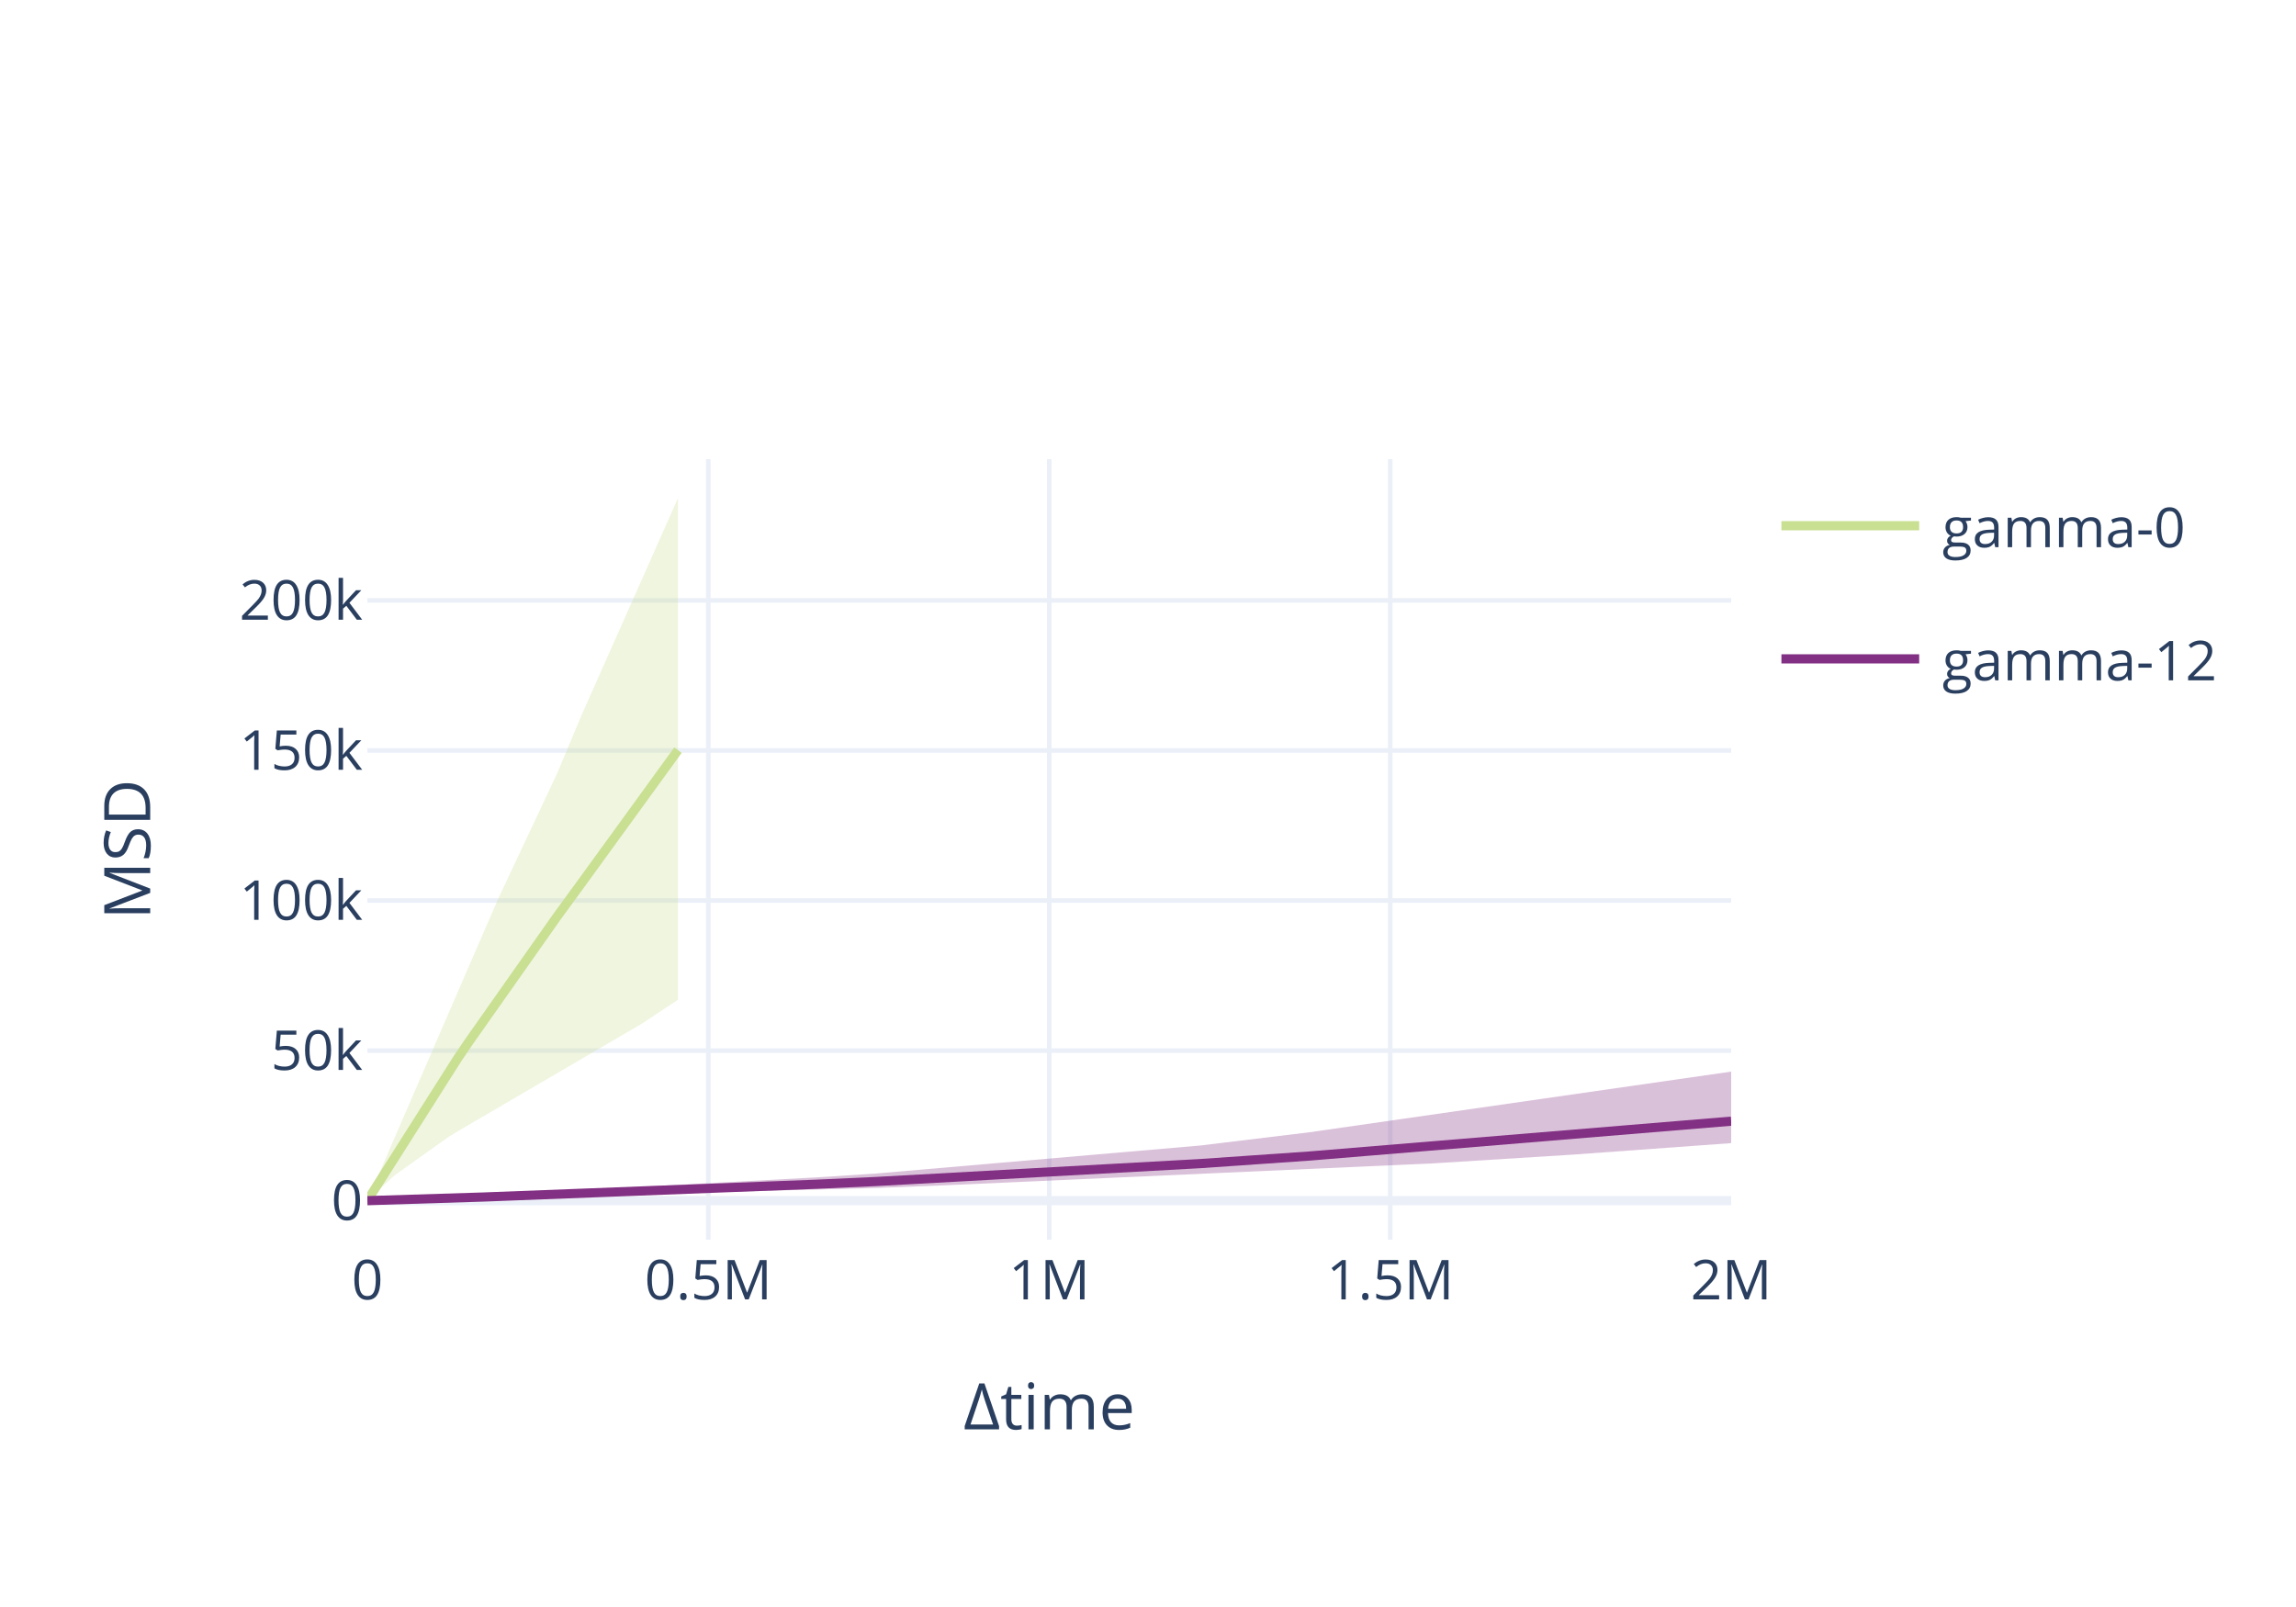
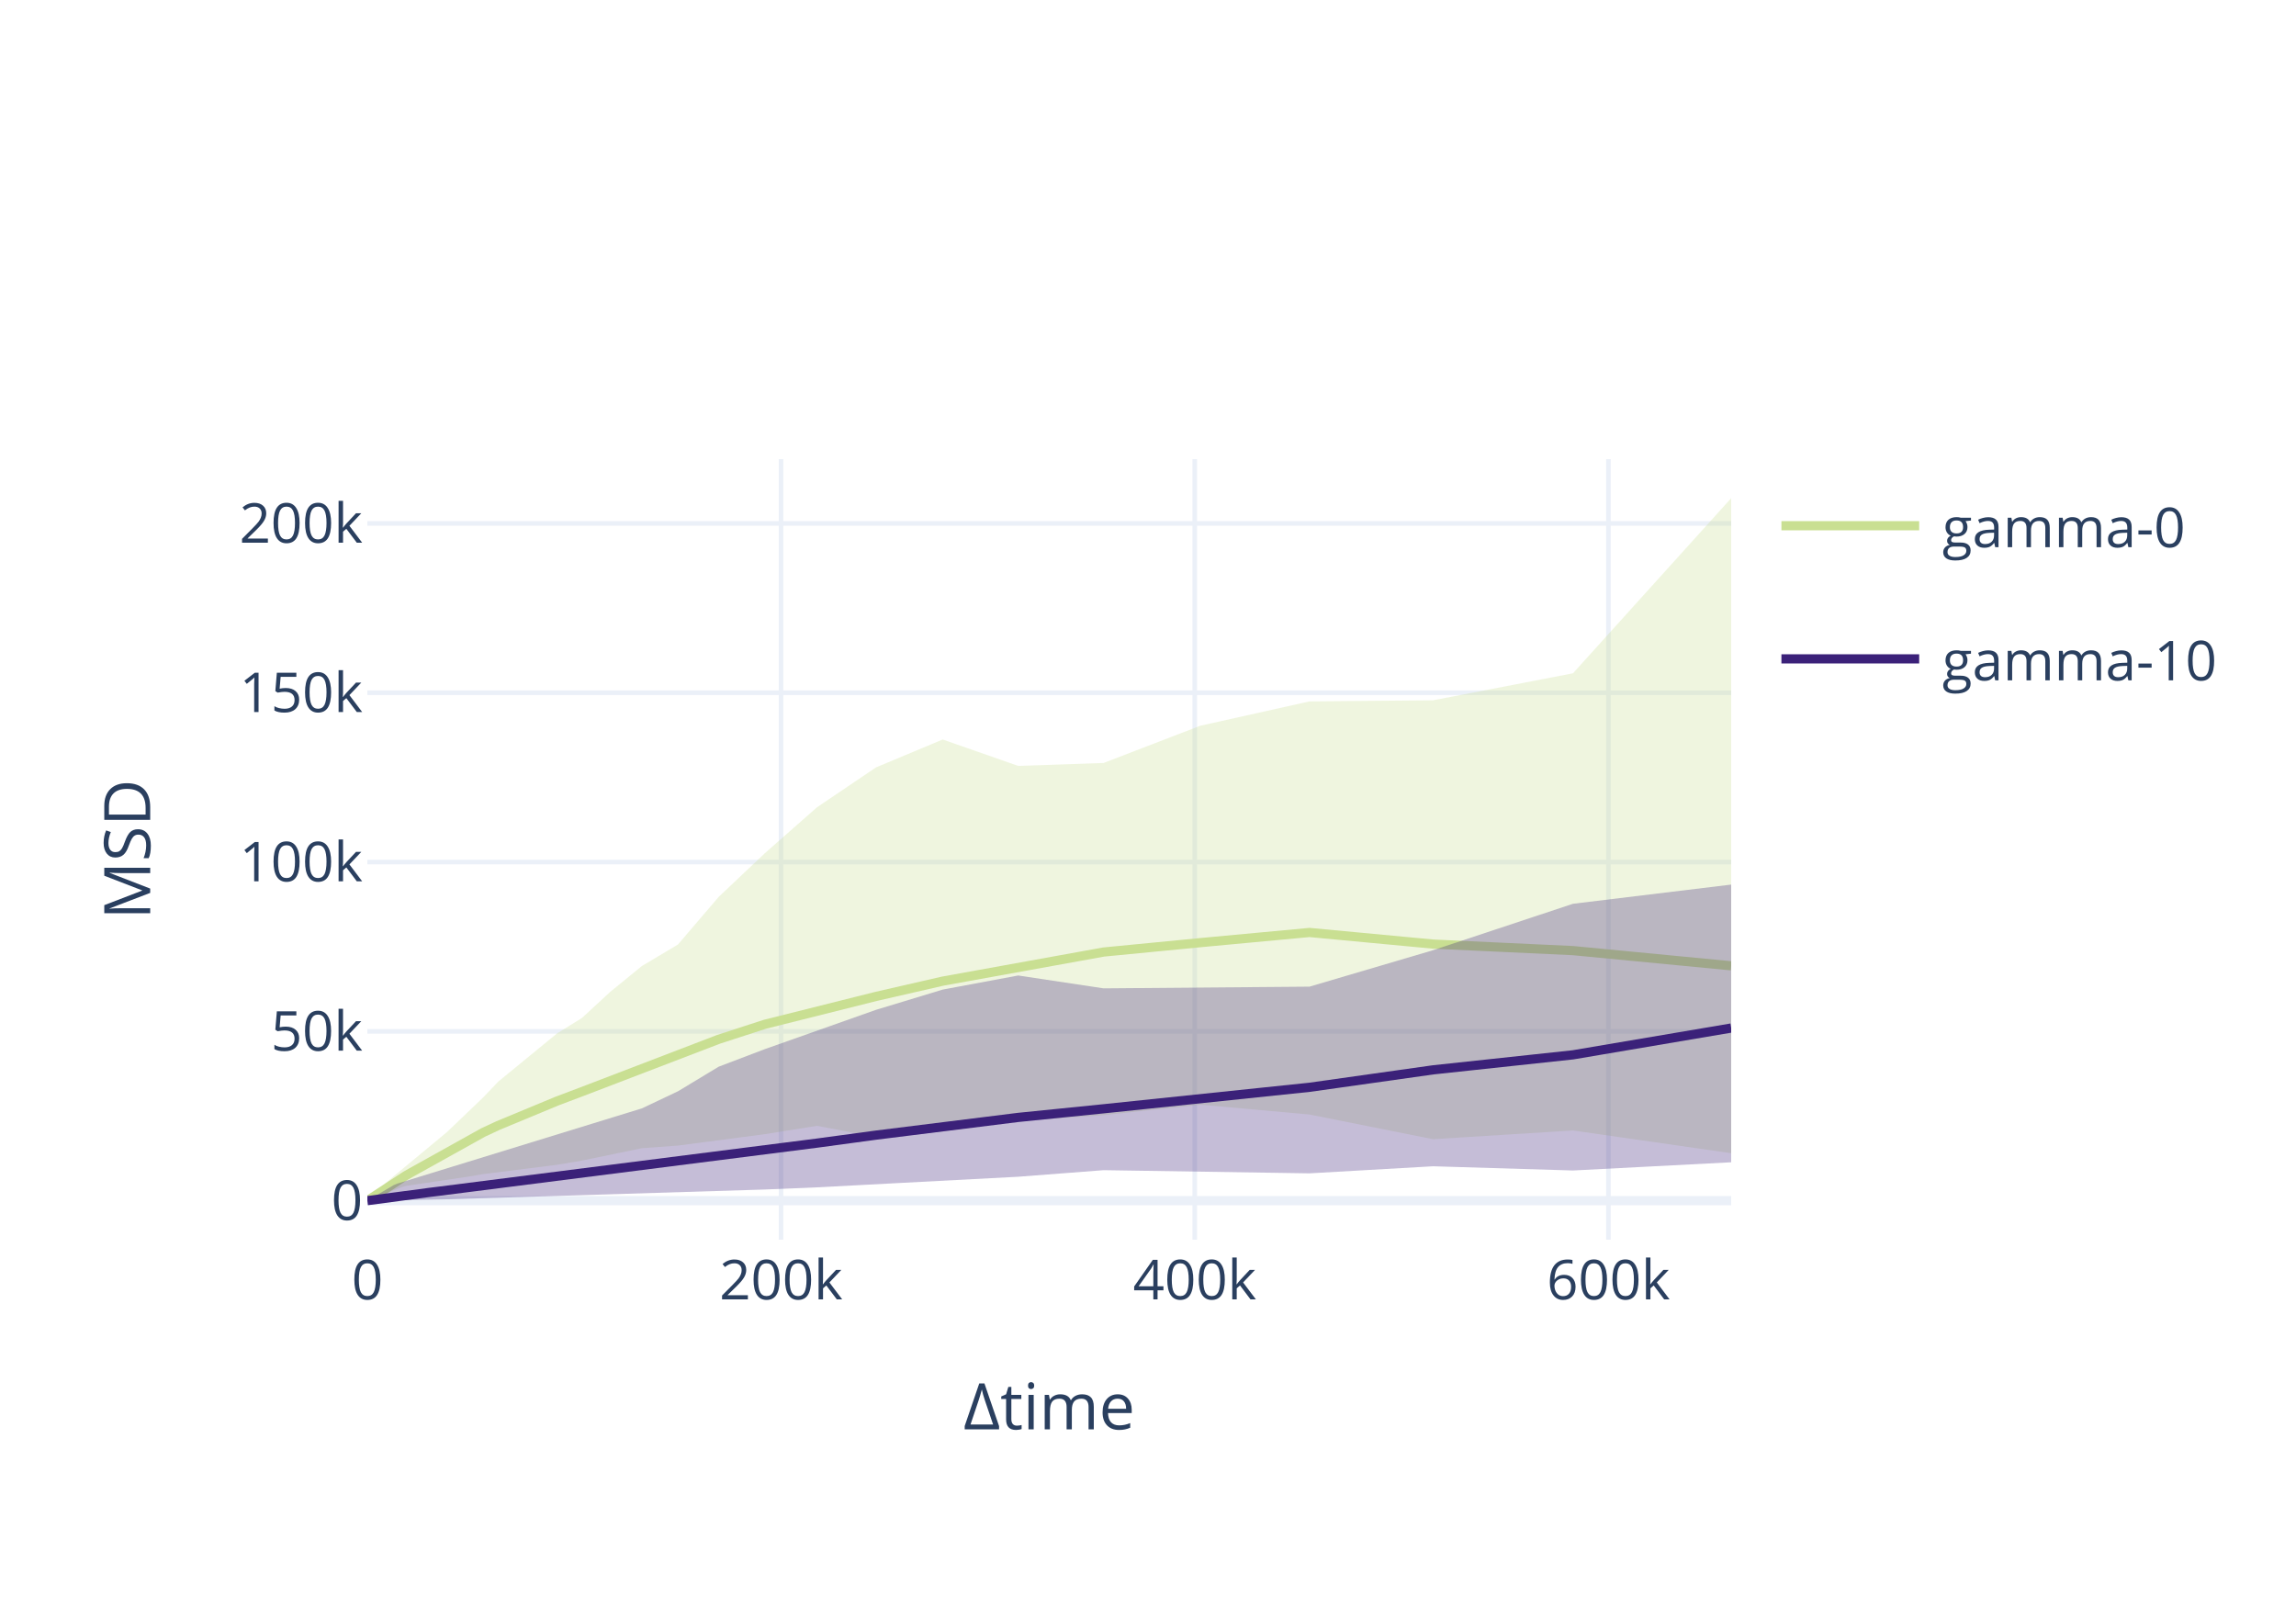
<svg xmlns="http://www.w3.org/2000/svg" class="main-svg" width="500" height="350" style="" viewBox="0 0 500 350">
  <rect x="0" y="0" width="500" height="350" style="fill: rgb(255, 255, 255); fill-opacity: 1;" />
-   <defs id="defs-cf805b">
+   <defs id="defs-b22687">
    <g class="clips">
-       <clipPath id="clipcf805bxyplot" class="plotclip">
+       <clipPath id="clipb22687xyplot" class="plotclip">
        <rect width="297" height="170" />
      </clipPath>
-       <clipPath class="axesclip" id="clipcf805bx">
+       <clipPath class="axesclip" id="clipb22687x">
        <rect x="80" y="0" width="297" height="350" />
      </clipPath>
-       <clipPath class="axesclip" id="clipcf805by">
+       <clipPath class="axesclip" id="clipb22687y">
        <rect x="0" y="100" width="500" height="170" />
      </clipPath>
-       <clipPath class="axesclip" id="clipcf805bxy">
+       <clipPath class="axesclip" id="clipb22687xy">
        <rect x="80" y="100" width="297" height="170" />
      </clipPath>
    </g>
    <g class="gradients" />
    <g class="patterns" />
  </defs>
  <g class="bglayer" />
  <g class="layer-below">
    <g class="imagelayer" />
    <g class="shapelayer" />
  </g>
  <g class="cartesianlayer">
    <g class="subplot xy">
      <g class="layer-subplot">
        <g class="shapelayer" />
        <g class="imagelayer" />
      </g>
      <g class="minor-gridlayer">
        <g class="x" />
        <g class="y" />
      </g>
      <g class="gridlayer">
        <g class="x">
-           <path class="xgrid crisp" transform="translate(154.25,0)" d="M0,100v170" style="stroke: rgb(235, 240, 248); stroke-opacity: 1; stroke-width: 1px;" />
-           <path class="xgrid crisp" transform="translate(228.5,0)" d="M0,100v170" style="stroke: rgb(235, 240, 248); stroke-opacity: 1; stroke-width: 1px;" />
-           <path class="xgrid crisp" transform="translate(302.75,0)" d="M0,100v170" style="stroke: rgb(235, 240, 248); stroke-opacity: 1; stroke-width: 1px;" />
+           <path class="xgrid crisp" transform="translate(170.09,0)" d="M0,100v170" style="stroke: rgb(235, 240, 248); stroke-opacity: 1; stroke-width: 1px;" />
+           <path class="xgrid crisp" transform="translate(260.18,0)" d="M0,100v170" style="stroke: rgb(235, 240, 248); stroke-opacity: 1; stroke-width: 1px;" />
+           <path class="xgrid crisp" transform="translate(350.27,0)" d="M0,100v170" style="stroke: rgb(235, 240, 248); stroke-opacity: 1; stroke-width: 1px;" />
        </g>
        <g class="y">
-           <path class="ygrid crisp" transform="translate(0,228.82)" d="M80,0h297" style="stroke: rgb(235, 240, 248); stroke-opacity: 1; stroke-width: 1px;" />
-           <path class="ygrid crisp" transform="translate(0,196.13)" d="M80,0h297" style="stroke: rgb(235, 240, 248); stroke-opacity: 1; stroke-width: 1px;" />
-           <path class="ygrid crisp" transform="translate(0,163.45)" d="M80,0h297" style="stroke: rgb(235, 240, 248); stroke-opacity: 1; stroke-width: 1px;" />
-           <path class="ygrid crisp" transform="translate(0,130.77)" d="M80,0h297" style="stroke: rgb(235, 240, 248); stroke-opacity: 1; stroke-width: 1px;" />
+           <path class="ygrid crisp" transform="translate(0,224.63)" d="M80,0h297" style="stroke: rgb(235, 240, 248); stroke-opacity: 1; stroke-width: 1px;" />
+           <path class="ygrid crisp" transform="translate(0,187.75)" d="M80,0h297" style="stroke: rgb(235, 240, 248); stroke-opacity: 1; stroke-width: 1px;" />
+           <path class="ygrid crisp" transform="translate(0,150.88)" d="M80,0h297" style="stroke: rgb(235, 240, 248); stroke-opacity: 1; stroke-width: 1px;" />
+           <path class="ygrid crisp" transform="translate(0,114)" d="M80,0h297" style="stroke: rgb(235, 240, 248); stroke-opacity: 1; stroke-width: 1px;" />
        </g>
      </g>
      <g class="zerolinelayer">
        <path class="yzl zl crisp" transform="translate(0,261.5)" d="M80,0h297" style="stroke: rgb(235, 240, 248); stroke-opacity: 1; stroke-width: 2px;" />
      </g>
      <g class="layer-between">
        <g class="shapelayer" />
        <g class="imagelayer" />
      </g>
      <path class="xlines-below" />
      <path class="ylines-below" />
      <g class="overlines-below" />
      <g class="xaxislayer-below" />
      <g class="yaxislayer-below" />
      <g class="overaxes-below" />
      <g class="overplot">
-         <g class="xy" transform="translate(80,100)" clip-path="url(#clipcf805bxyplot)">
+         <g class="xy" transform="translate(80,100)" clip-path="url(#clipb22687xyplot)">
          <g class="scatterlayer mlayer">
-             <g class="trace scatter trace4bb21d" style="stroke-miterlimit: 2; opacity: 1;">
+             <g class="trace scatter traced8d9bc" style="stroke-miterlimit: 2; opacity: 1;">
              <g class="fills" />
              <g class="errorbars" />
              <g class="lines">
-                 <path class="js-line" d="M0,161.5L19.71,130.44L22.3,126.63L41.31,99.63L46.73,92.2L67.64,63.39" style="vector-effect: none; fill: none; stroke: rgb(201, 223, 146); stroke-opacity: 1; stroke-width: 2px; opacity: 1;" />
-               </g>
-               <g class="points" />
-               <g class="text" />
-             </g>
-             <g class="trace scatter tracec78c2c" style="stroke-miterlimit: 2; opacity: 0.3;">
+                 <path class="js-line" d="M0,161.5L8.31,156.08L9.41,155.45L25.22,146.65L28.53,145.11L41.3,139.81L46.73,137.76L76.51,126.35L86.55,123.09L110.76,117.02L125.29,113.69L160.33,107.35L181.37,105.31L205.17,103.09L232.09,105.62L262.55,107.04L297,110.35" style="vector-effect: none; fill: none; stroke: rgb(201, 223, 146); stroke-opacity: 1; stroke-width: 2px; opacity: 1;" />
+               </g>
+               <g class="points" />
+               <g class="text" />
+             </g>
+             <g class="trace scatter trace8ef3f1" style="stroke-miterlimit: 2; opacity: 0.3;">
              <g class="fills">
                <g>
-                   <path class="js-fill" d="M0,161.5L5.74,156.15L6.5,155.57L17.43,147.78L19.71,146.37L59.79,122.94L67.64,117.74L67.64,8.5L59.79,26.19L46.73,55.56L41.31,68.49L28.53,95.66L25.22,103.29L0,161.5L0,161.5Z" style="fill: rgb(201, 223, 146); fill-opacity: 1; stroke-width: 0;" />
+                   <path class="js-fill" d="M0,161.5L7.35,158.6L8.31,158.29L22.3,156.22L25.22,155.71L41.3,153.69L46.73,152.77L59.79,150.07L67.64,149.5L86.55,147.02L97.91,145.2L110.76,147.64L125.29,146.43L141.73,144.12L160.33,142.87L181.37,140.59L205.17,142.74L232.09,148.11L262.55,146.21L297,151.16L297,8.5L262.55,46.64L232.09,52.52L205.17,52.76L181.37,58.07L160.33,66.17L141.73,66.81L125.29,61.06L110.76,67.14L97.91,75.83L86.55,85.84L76.51,95.34L67.64,105.71L59.79,110.39L52.86,116.05L46.73,121.71L41.3,125.08L28.53,135.55L25.22,139.02L17.42,146.48L15.4,148.17L4.49,157.21L3.96,157.65L0,161.5L0,161.5Z" style="fill: rgb(201, 223, 146); fill-opacity: 1; stroke-width: 0;" />
                </g>
              </g>
              <g class="errorbars" />
              <g class="lines">
-                 <path class="js-line" d="M0,161.5L5.74,156.15L6.5,155.57L17.43,147.78L19.71,146.37L59.79,122.94L67.64,117.74L67.64,8.5L59.79,26.19L46.73,55.56L41.31,68.49L28.53,95.66L25.22,103.29L0,161.5L0,161.5" style="vector-effect: none; fill: none; stroke: rgb(0, 0, 0); stroke-opacity: 0; stroke-width: 2px; opacity: 1;" />
-               </g>
-               <g class="points" />
-               <g class="text" />
-             </g>
-             <g class="trace scatter trace5b6a57" style="stroke-miterlimit: 2; opacity: 1;">
+                 <path class="js-line" d="M0,161.5L7.35,158.6L8.31,158.29L22.3,156.22L25.22,155.71L41.3,153.69L46.73,152.77L59.79,150.07L67.64,149.5L86.55,147.02L97.91,145.2L110.76,147.64L125.29,146.43L141.73,144.12L160.33,142.87L181.37,140.59L205.17,142.74L232.09,148.11L262.55,146.21L297,151.16L297,8.5L262.55,46.64L232.09,52.52L205.17,52.76L181.37,58.07L160.33,66.17L141.73,66.81L125.29,61.06L110.76,67.14L97.91,75.83L86.55,85.84L76.51,95.34L67.64,105.71L59.79,110.39L52.86,116.05L46.73,121.71L41.3,125.08L28.53,135.55L25.22,139.02L17.42,146.48L15.4,148.17L4.49,157.21L3.96,157.65L0,161.5L0,161.5" style="vector-effect: none; fill: none; stroke: rgb(0, 0, 0); stroke-opacity: 0; stroke-width: 2px; opacity: 1;" />
+               </g>
+               <g class="points" />
+               <g class="text" />
+             </g>
+             <g class="trace scatter trace01a345" style="stroke-miterlimit: 2; opacity: 1;">
              <g class="fills" />
              <g class="errorbars" />
              <g class="lines">
-                 <path class="js-line" d="M0,161.5L22.3,160.8L25.22,160.71L97.91,157.92L110.76,157.33L181.37,153.43L205.17,151.78L297,144.19" style="vector-effect: none; fill: none; stroke: rgb(130, 48, 131); stroke-opacity: 1; stroke-width: 2px; opacity: 1;" />
-               </g>
-               <g class="points" />
-               <g class="text" />
-             </g>
-             <g class="trace scatter trace2c305d" style="stroke-miterlimit: 2; opacity: 0.3;">
+                 <path class="js-line" d="M0,161.5L13.61,159.69L15.4,159.47L97.91,148.97L110.76,147.23L141.73,143.37L160.33,141.49L205.17,136.81L232.09,133.01L262.55,129.74L297,123.9" style="vector-effect: none; fill: none; stroke: rgb(59, 33, 121); stroke-opacity: 1; stroke-width: 2px; opacity: 1;" />
+               </g>
+               <g class="points" />
+               <g class="text" />
+             </g>
+             <g class="trace scatter traceae2cc0" style="stroke-miterlimit: 2; opacity: 0.3;">
              <g class="fills">
                <g>
-                   <path class="js-fill" d="M0,161.5L17.43,161.09L19.71,161.05L110.76,158.74L125.29,158.17L232.09,153.38L262.55,151.47L297,148.97L297,133.39L205.17,146.6L181.37,149.49L110.76,155.59L97.91,156.43L9.41,161.15L8.31,161.19L0,161.5L0,161.5Z" style="fill: rgb(130, 48, 131); fill-opacity: 1; stroke-width: 0;" />
+                   <path class="js-fill" d="M0,161.5L15.4,161.24L17.42,161.2L86.55,159.07L97.91,158.6L141.73,156.29L160.33,154.86L205.17,155.55L232.09,154.01L262.55,154.93L297,153.14L297,92.66L262.55,96.84L232.09,106.95L205.17,114.89L160.33,115.26L141.73,112.46L125.29,115.53L110.76,119.94L86.55,128.5L76.51,132.32L67.64,137.68L59.79,141.4L6.5,157.79L5.74,158.11L0,161.5L0,161.5Z" style="fill: rgb(59, 33, 121); fill-opacity: 1; stroke-width: 0;" />
                </g>
              </g>
              <g class="errorbars" />
              <g class="lines">
-                 <path class="js-line" d="M0,161.5L17.43,161.09L19.71,161.05L110.76,158.74L125.29,158.17L232.09,153.38L262.55,151.47L297,148.97L297,133.39L205.17,146.6L181.37,149.49L110.76,155.59L97.91,156.43L9.41,161.15L8.31,161.19L0,161.5L0,161.5" style="vector-effect: none; fill: none; stroke: rgb(0, 0, 0); stroke-opacity: 0; stroke-width: 2px; opacity: 1;" />
+                 <path class="js-line" d="M0,161.5L15.4,161.24L17.42,161.2L86.55,159.07L97.91,158.6L141.73,156.29L160.33,154.86L205.17,155.55L232.09,154.01L262.55,154.93L297,153.14L297,92.66L262.55,96.84L232.09,106.95L205.17,114.89L160.33,115.26L141.73,112.46L125.29,115.53L110.76,119.94L86.55,128.5L76.51,132.32L67.64,137.68L59.79,141.4L6.5,157.79L5.74,158.11L0,161.5L0,161.5" style="vector-effect: none; fill: none; stroke: rgb(0, 0, 0); stroke-opacity: 0; stroke-width: 2px; opacity: 1;" />
              </g>
              <g class="points" />
              <g class="text" />
            </g>
          </g>
        </g>
      </g>
      <g class="zerolinelayer-above" />
      <path class="xlines-above crisp" d="M0,0" style="fill: none;" />
      <path class="ylines-above crisp" d="M0,0" style="fill: none;" />
      <g class="overlines-above" />
      <g class="xaxislayer-above">
        <g class="xtick">
          <text text-anchor="middle" x="0" y="283" transform="translate(80,0)" style="font-family: 'Open Sans', verdana, arial, sans-serif; font-size: 12px; fill: rgb(42, 63, 95); fill-opacity: 1; white-space: pre;">0</text>
        </g>
        <g class="xtick">
-           <text text-anchor="middle" x="0" y="283" style="font-family: 'Open Sans', verdana, arial, sans-serif; font-size: 12px; fill: rgb(42, 63, 95); fill-opacity: 1; white-space: pre;" transform="translate(154.25,0)">0.5M</text>
-         </g>
-         <g class="xtick">
-           <text text-anchor="middle" x="0" y="283" style="font-family: 'Open Sans', verdana, arial, sans-serif; font-size: 12px; fill: rgb(42, 63, 95); fill-opacity: 1; white-space: pre;" transform="translate(228.5,0)">1M</text>
-         </g>
-         <g class="xtick">
-           <text text-anchor="middle" x="0" y="283" style="font-family: 'Open Sans', verdana, arial, sans-serif; font-size: 12px; fill: rgb(42, 63, 95); fill-opacity: 1; white-space: pre;" transform="translate(302.75,0)">1.5M</text>
-         </g>
-         <g class="xtick">
-           <text text-anchor="middle" x="0" y="283" style="font-family: 'Open Sans', verdana, arial, sans-serif; font-size: 12px; fill: rgb(42, 63, 95); fill-opacity: 1; white-space: pre;" transform="translate(377,0)">2M</text>
+           <text text-anchor="middle" x="0" y="283" style="font-family: 'Open Sans', verdana, arial, sans-serif; font-size: 12px; fill: rgb(42, 63, 95); fill-opacity: 1; white-space: pre;" transform="translate(170.09,0)">200k</text>
+         </g>
+         <g class="xtick">
+           <text text-anchor="middle" x="0" y="283" style="font-family: 'Open Sans', verdana, arial, sans-serif; font-size: 12px; fill: rgb(42, 63, 95); fill-opacity: 1; white-space: pre;" transform="translate(260.18,0)">400k</text>
+         </g>
+         <g class="xtick">
+           <text text-anchor="middle" x="0" y="283" style="font-family: 'Open Sans', verdana, arial, sans-serif; font-size: 12px; fill: rgb(42, 63, 95); fill-opacity: 1; white-space: pre;" transform="translate(350.27,0)">600k</text>
        </g>
      </g>
      <g class="yaxislayer-above">
        <g class="ytick">
          <text text-anchor="end" x="79" y="4.2" transform="translate(0,261.5)" style="font-family: 'Open Sans', verdana, arial, sans-serif; font-size: 12px; fill: rgb(42, 63, 95); fill-opacity: 1; white-space: pre;">0</text>
        </g>
        <g class="ytick">
-           <text text-anchor="end" x="79" y="4.2" style="font-family: 'Open Sans', verdana, arial, sans-serif; font-size: 12px; fill: rgb(42, 63, 95); fill-opacity: 1; white-space: pre;" transform="translate(0,228.82)">50k</text>
-         </g>
-         <g class="ytick">
-           <text text-anchor="end" x="79" y="4.2" style="font-family: 'Open Sans', verdana, arial, sans-serif; font-size: 12px; fill: rgb(42, 63, 95); fill-opacity: 1; white-space: pre;" transform="translate(0,196.13)">100k</text>
-         </g>
-         <g class="ytick">
-           <text text-anchor="end" x="79" y="4.2" style="font-family: 'Open Sans', verdana, arial, sans-serif; font-size: 12px; fill: rgb(42, 63, 95); fill-opacity: 1; white-space: pre;" transform="translate(0,163.45)">150k</text>
-         </g>
-         <g class="ytick">
-           <text text-anchor="end" x="79" y="4.2" style="font-family: 'Open Sans', verdana, arial, sans-serif; font-size: 12px; fill: rgb(42, 63, 95); fill-opacity: 1; white-space: pre;" transform="translate(0,130.77)">200k</text>
+           <text text-anchor="end" x="79" y="4.2" style="font-family: 'Open Sans', verdana, arial, sans-serif; font-size: 12px; fill: rgb(42, 63, 95); fill-opacity: 1; white-space: pre;" transform="translate(0,224.63)">50k</text>
+         </g>
+         <g class="ytick">
+           <text text-anchor="end" x="79" y="4.2" style="font-family: 'Open Sans', verdana, arial, sans-serif; font-size: 12px; fill: rgb(42, 63, 95); fill-opacity: 1; white-space: pre;" transform="translate(0,187.75)">100k</text>
+         </g>
+         <g class="ytick">
+           <text text-anchor="end" x="79" y="4.2" style="font-family: 'Open Sans', verdana, arial, sans-serif; font-size: 12px; fill: rgb(42, 63, 95); fill-opacity: 1; white-space: pre;" transform="translate(0,150.88)">150k</text>
+         </g>
+         <g class="ytick">
+           <text text-anchor="end" x="79" y="4.2" style="font-family: 'Open Sans', verdana, arial, sans-serif; font-size: 12px; fill: rgb(42, 63, 95); fill-opacity: 1; white-space: pre;" transform="translate(0,114)">200k</text>
        </g>
      </g>
      <g class="overaxes-above" />
    </g>
  </g>
  <g class="polarlayer" />
  <g class="smithlayer" />
  <g class="ternarylayer" />
  <g class="geolayer" />
  <g class="funnelarealayer" />
  <g class="pielayer" />
  <g class="iciclelayer" />
  <g class="treemaplayer" />
  <g class="sunburstlayer" />
  <g class="glimages" />
-   <defs id="topdefs-cf805b">
+   <defs id="topdefs-b22687">
    <g class="clips" />
-     <clipPath id="legendcf805b">
+     <clipPath id="legendb22687">
      <rect width="105" height="58" x="0" y="0" />
    </clipPath>
  </defs>
  <g class="layer-above">
    <g class="imagelayer" />
    <g class="shapelayer" />
  </g>
  <g class="infolayer">
    <g class="legend" pointer-events="all" transform="translate(382.94,100)">
      <rect class="bg" shape-rendering="crispEdges" style="stroke: rgb(68, 68, 68); stroke-opacity: 1; fill: rgb(255, 255, 255); fill-opacity: 1; stroke-width: 0px;" width="105" height="58" x="0" y="0" />
-       <g class="scrollbox" transform="" clip-path="url(#legendcf805b)">
+       <g class="scrollbox" transform="" clip-path="url(#legendb22687)">
        <g class="groups" transform="">
          <g class="traces" transform="translate(0,14.5)" style="opacity: 1;">
            <text class="legendtext" text-anchor="start" x="40" y="4.68" style="font-family: 'Open Sans', verdana, arial, sans-serif; font-size: 12px; fill: rgb(42, 63, 95); fill-opacity: 1; white-space: pre;">gamma-0</text>
            <g class="layers" style="opacity: 1;">
              <g class="legendfill" />
              <g class="legendlines">
                <path class="js-line" d="M5,0h30" style="fill: none; stroke: rgb(201, 223, 146); stroke-opacity: 1; stroke-width: 2px;" />
              </g>
              <g class="legendsymbols">
                <g class="legendpoints" />
              </g>
            </g>
            <rect class="legendtoggle" x="0" y="-9.5" width="99.793" height="19" style="fill: rgb(0, 0, 0); fill-opacity: 0;" />
          </g>
        </g>
        <g class="groups" transform="translate(0,10)">
          <g class="traces" transform="translate(0,33.5)" style="opacity: 1;">
-             <text class="legendtext" text-anchor="start" x="40" y="4.68" style="font-family: 'Open Sans', verdana, arial, sans-serif; font-size: 12px; fill: rgb(42, 63, 95); fill-opacity: 1; white-space: pre;">gamma-12</text>
+             <text class="legendtext" text-anchor="start" x="40" y="4.68" style="font-family: 'Open Sans', verdana, arial, sans-serif; font-size: 12px; fill: rgb(42, 63, 95); fill-opacity: 1; white-space: pre;">gamma-10</text>
            <g class="layers" style="opacity: 1;">
              <g class="legendfill" />
              <g class="legendlines">
-                 <path class="js-line" d="M5,0h30" style="fill: none; stroke: rgb(130, 48, 131); stroke-opacity: 1; stroke-width: 2px;" />
+                 <path class="js-line" d="M5,0h30" style="fill: none; stroke: rgb(59, 33, 121); stroke-opacity: 1; stroke-width: 2px;" />
              </g>
              <g class="legendsymbols">
                <g class="legendpoints" />
              </g>
            </g>
            <rect class="legendtoggle" x="0" y="-9.5" width="99.793" height="19" style="fill: rgb(0, 0, 0); fill-opacity: 0;" />
          </g>
        </g>
      </g>
      <rect class="scrollbar" rx="20" ry="3" width="0" height="0" style="fill: rgb(128, 139, 164); fill-opacity: 1;" x="0" y="0" />
    </g>
    <g class="g-gtitle" />
    <g class="g-xtitle">
      <text class="xtitle" x="228.5" y="311.3" text-anchor="middle" style="opacity: 1; font-family: 'Open Sans', verdana, arial, sans-serif; font-size: 14px; fill: rgb(42, 63, 95); fill-opacity: 1; white-space: pre;">Δtime</text>
    </g>
    <g class="g-ytitle">
      <text class="ytitle" transform="rotate(-90,32.70938,185)" x="32.709" y="185" text-anchor="middle" style="opacity: 1; font-family: 'Open Sans', verdana, arial, sans-serif; font-size: 14px; fill: rgb(42, 63, 95); fill-opacity: 1; white-space: pre;">MSD</text>
    </g>
  </g>
</svg>
